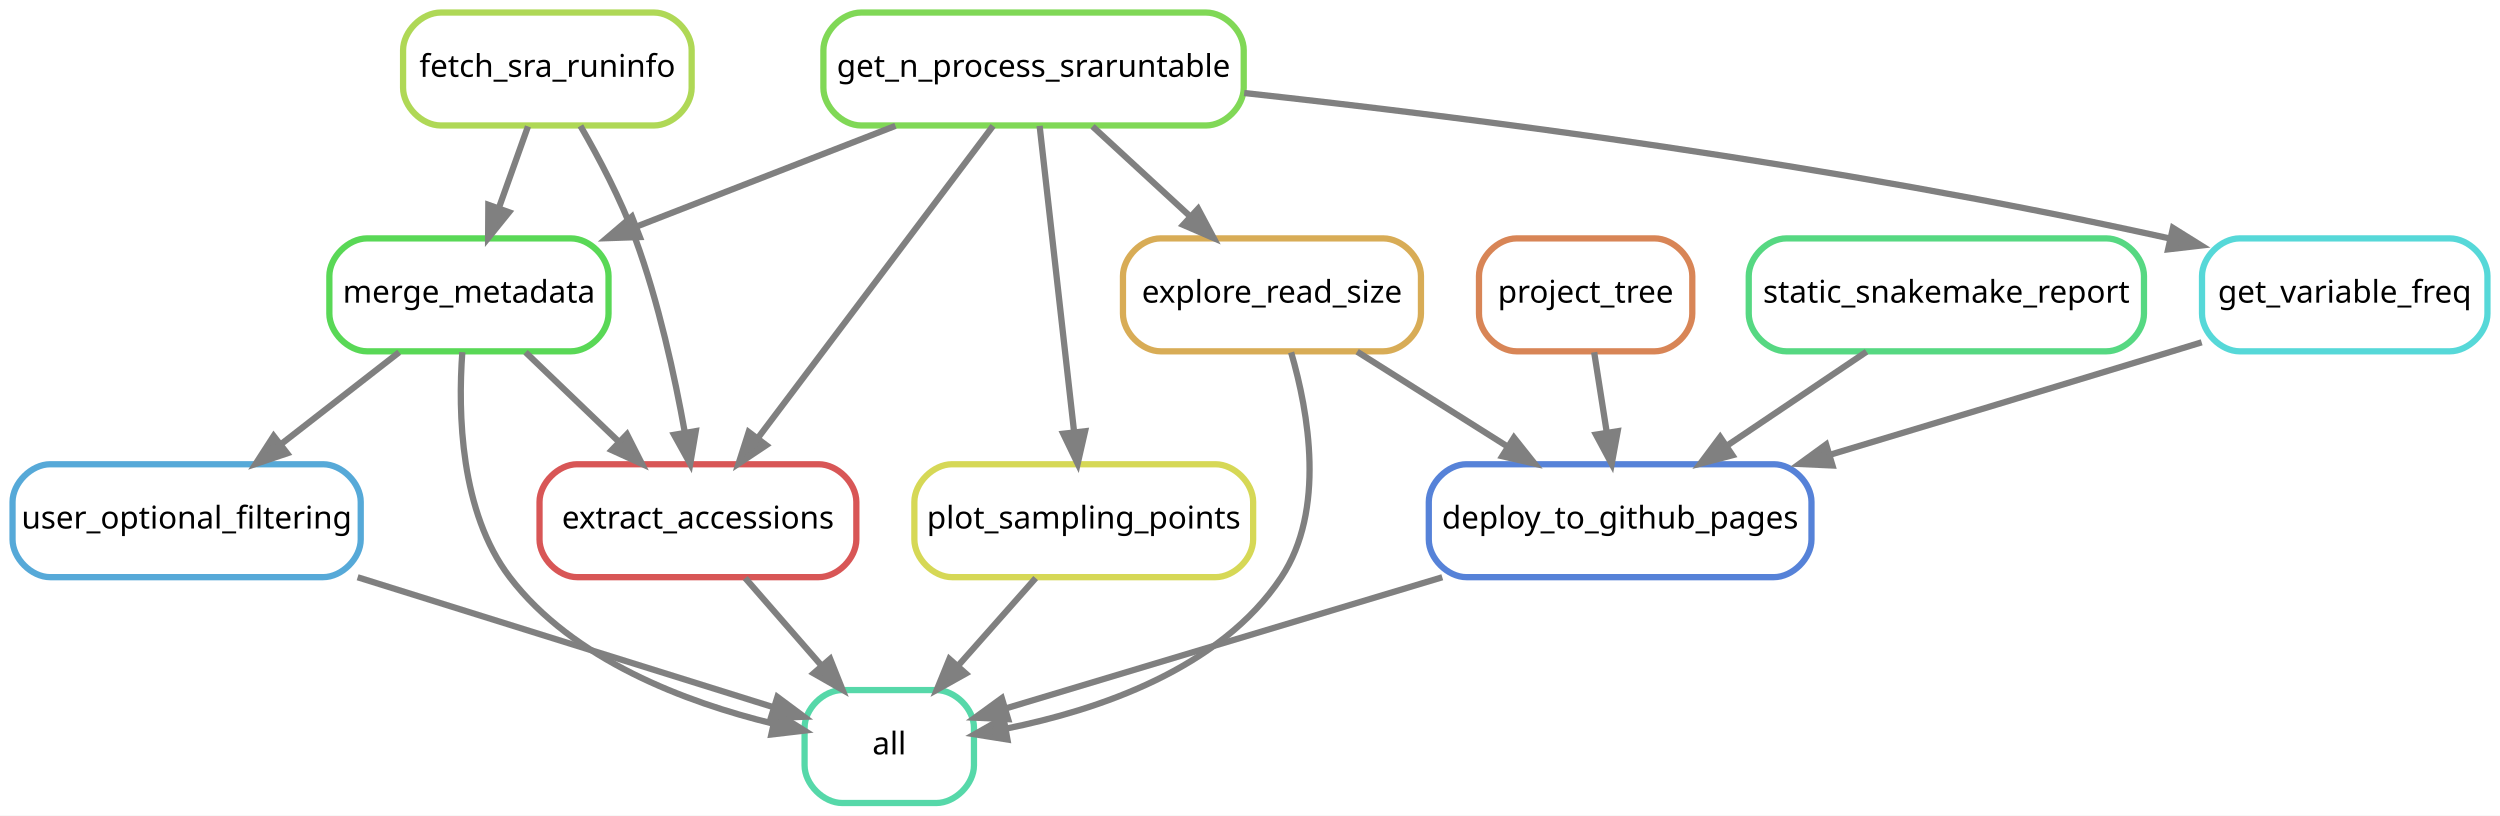
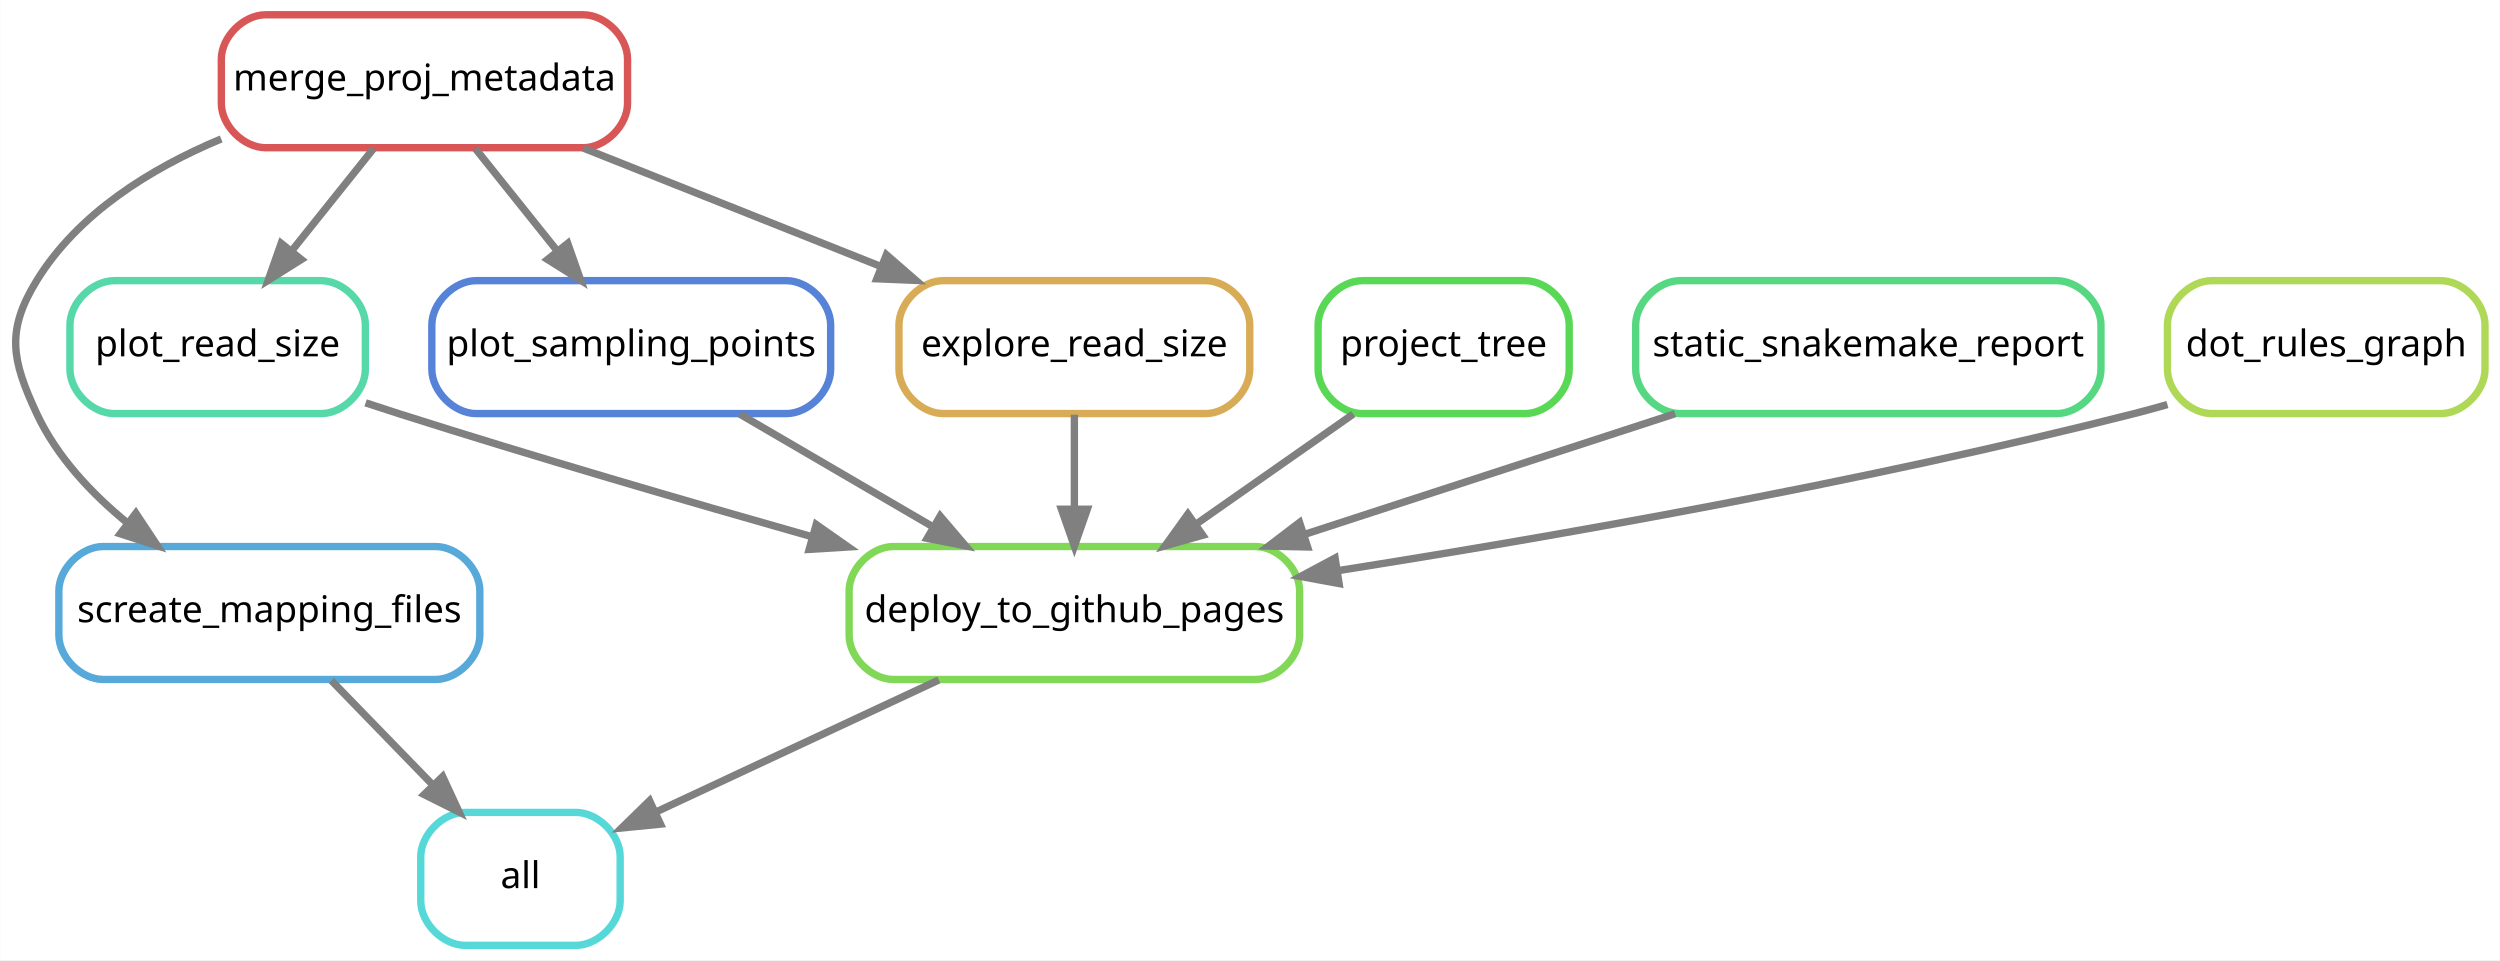
- <svg xmlns="http://www.w3.org/2000/svg" width="797pt" height="260pt" viewBox="0.00 0.00 797.00 260.00">
+ <svg xmlns="http://www.w3.org/2000/svg" width="677pt" height="260pt" viewBox="0.00 0.00 676.88 260.00">
  <g id="graph0" class="graph" transform="scale(1 1) rotate(0) translate(4 256)">
-     <polygon fill="white" stroke="none" points="-4,4 -4,-256 793,-256 793,4 -4,4" />
+     <polygon fill="white" stroke="none" points="-4,4 -4,-256 672.88,-256 672.88,4 -4,4" />
    <g id="node1" class="node">
-       <path fill="none" stroke="#56d8a9" stroke-width="2" d="M294.5,-36C294.5,-36 264.5,-36 264.5,-36 258.5,-36 252.5,-30 252.5,-24 252.5,-24 252.5,-12 252.5,-12 252.5,-6 258.5,0 264.5,0 264.5,0 294.5,0 294.5,0 300.5,0 306.5,-6 306.5,-12 306.5,-12 306.5,-24 306.5,-24 306.5,-30 300.5,-36 294.5,-36" />
-       <text text-anchor="middle" x="279.5" y="-15.5" font-family="sans" font-size="10.00">all</text>
+       <path fill="none" stroke="#56d8d8" stroke-width="2" d="M151.88,-36C151.88,-36 121.88,-36 121.88,-36 115.88,-36 109.88,-30 109.88,-24 109.88,-24 109.88,-12 109.88,-12 109.88,-6 115.88,0 121.88,0 121.88,0 151.88,0 151.88,0 157.88,0 163.88,-6 163.88,-12 163.88,-12 163.88,-24 163.88,-24 163.88,-30 157.88,-36 151.88,-36" />
+       <text text-anchor="middle" x="136.88" y="-15.5" font-family="sans" font-size="10.00">all</text>
    </g>
    <g id="node2" class="node">
-       <path fill="none" stroke="#56a9d8" stroke-width="2" d="M99,-108C99,-108 12,-108 12,-108 6,-108 0,-102 0,-96 0,-96 0,-84 0,-84 0,-78 6,-72 12,-72 12,-72 99,-72 99,-72 105,-72 111,-78 111,-84 111,-84 111,-96 111,-96 111,-102 105,-108 99,-108" />
-       <text text-anchor="middle" x="55.5" y="-87.5" font-family="sans" font-size="10.00">user_optional_filtering</text>
+       <path fill="none" stroke="#56a9d8" stroke-width="2" d="M113.88,-108C113.88,-108 23.88,-108 23.88,-108 17.88,-108 11.88,-102 11.88,-96 11.88,-96 11.88,-84 11.88,-84 11.88,-78 17.88,-72 23.88,-72 23.88,-72 113.88,-72 113.88,-72 119.88,-72 125.88,-78 125.88,-84 125.88,-84 125.88,-96 125.88,-96 125.88,-102 119.88,-108 113.88,-108" />
+       <text text-anchor="middle" x="68.88" y="-87.5" font-family="sans" font-size="10.00">screate_mapping_files</text>
+     </g>
+     <g id="edge2" class="edge">
+       <path fill="none" stroke="grey" stroke-width="2" d="M85.69,-71.7C94.01,-63.14 104.19,-52.66 113.27,-43.3" />
+       <polygon fill="grey" stroke="grey" stroke-width="2" points="115.81,-45.72 120.27,-36.1 110.79,-40.84 115.81,-45.72" />
+     </g>
+     <g id="node3" class="node">
+       <path fill="none" stroke="#d85656" stroke-width="2" d="M153.88,-252C153.88,-252 67.88,-252 67.88,-252 61.88,-252 55.88,-246 55.88,-240 55.88,-240 55.88,-228 55.88,-228 55.88,-222 61.88,-216 67.88,-216 67.88,-216 153.88,-216 153.88,-216 159.88,-216 165.88,-222 165.88,-228 165.88,-228 165.88,-240 165.88,-240 165.88,-246 159.88,-252 153.88,-252" />
+       <text text-anchor="middle" x="110.88" y="-231.5" font-family="sans" font-size="10.00">merge_proj_metadata</text>
+     </g>
+     <g id="edge3" class="edge">
+       <path fill="none" stroke="grey" stroke-width="2" d="M55.84,-218.38C36.61,-210.34 17.06,-198.17 5.88,-180 -2.5,-166.37 -0.87,-158.51 5.88,-144 11.31,-132.34 20.7,-122.34 30.6,-114.26" />
+       <polygon fill="grey" stroke="grey" stroke-width="2" points="32.73,-117.03 38.58,-108.2 28.5,-111.45 32.73,-117.03" />
+     </g>
+     <g id="node7" class="node">
+       <path fill="none" stroke="#56d8a9" stroke-width="2" d="M82.88,-180C82.88,-180 26.88,-180 26.88,-180 20.88,-180 14.88,-174 14.88,-168 14.88,-168 14.88,-156 14.88,-156 14.88,-150 20.88,-144 26.88,-144 26.88,-144 82.88,-144 82.88,-144 88.88,-144 94.88,-150 94.88,-156 94.88,-156 94.88,-168 94.88,-168 94.88,-174 88.88,-180 82.88,-180" />
+       <text text-anchor="middle" x="54.88" y="-159.5" font-family="sans" font-size="10.00">plot_read_size</text>
+     </g>
+     <g id="edge10" class="edge">
+       <path fill="none" stroke="grey" stroke-width="2" d="M97.04,-215.7C90.39,-207.39 82.3,-197.28 74.99,-188.14" />
+       <polygon fill="grey" stroke="grey" stroke-width="2" points="77.54,-185.73 68.56,-180.1 72.08,-190.1 77.54,-185.73" />
+     </g>
+     <g id="node8" class="node">
+       <path fill="none" stroke="#5682d8" stroke-width="2" d="M208.88,-180C208.88,-180 124.88,-180 124.88,-180 118.88,-180 112.88,-174 112.88,-168 112.88,-168 112.88,-156 112.88,-156 112.88,-150 118.88,-144 124.88,-144 124.88,-144 208.88,-144 208.88,-144 214.88,-144 220.88,-150 220.88,-156 220.88,-156 220.88,-168 220.88,-168 220.88,-174 214.88,-180 208.88,-180" />
+       <text text-anchor="middle" x="166.88" y="-159.5" font-family="sans" font-size="10.00">plot_sampling_points</text>
+     </g>
+     <g id="edge11" class="edge">
+       <path fill="none" stroke="grey" stroke-width="2" d="M124.72,-215.7C131.37,-207.39 139.46,-197.28 146.77,-188.14" />
+       <polygon fill="grey" stroke="grey" stroke-width="2" points="149.68,-190.1 153.2,-180.1 144.22,-185.73 149.68,-190.1" />
+     </g>
+     <g id="node10" class="node">
+       <path fill="none" stroke="#d8ac56" stroke-width="2" d="M322.38,-180C322.38,-180 251.38,-180 251.38,-180 245.38,-180 239.38,-174 239.38,-168 239.38,-168 239.38,-156 239.38,-156 239.38,-150 245.38,-144 251.38,-144 251.38,-144 322.38,-144 322.38,-144 328.38,-144 334.38,-150 334.38,-156 334.38,-156 334.38,-168 334.38,-168 334.38,-174 328.38,-180 322.38,-180" />
+       <text text-anchor="middle" x="286.88" y="-159.5" font-family="sans" font-size="10.00">explore_read_size</text>
+     </g>
+     <g id="edge12" class="edge">
+       <path fill="none" stroke="grey" stroke-width="2" d="M153.94,-215.88C178.21,-206.22 208.72,-194.09 234.39,-183.88" />
+       <polygon fill="grey" stroke="grey" stroke-width="2" points="235.97,-187.02 243.97,-180.07 233.38,-180.51 235.97,-187.02" />
+     </g>
+     <g id="node4" class="node">
+       <path fill="none" stroke="#80d856" stroke-width="2" d="M335.88,-108C335.88,-108 237.88,-108 237.88,-108 231.88,-108 225.88,-102 225.88,-96 225.88,-96 225.88,-84 225.88,-84 225.88,-78 231.88,-72 237.88,-72 237.88,-72 335.88,-72 335.88,-72 341.88,-72 347.88,-78 347.88,-84 347.88,-84 347.88,-96 347.88,-96 347.88,-102 341.88,-108 335.88,-108" />
+       <text text-anchor="middle" x="286.88" y="-87.5" font-family="sans" font-size="10.00">deploy_to_github_pages</text>
+     </g>
+     <g id="edge1" class="edge">
+       <path fill="none" stroke="grey" stroke-width="2" d="M250.19,-71.88C226.86,-60.99 196.78,-46.95 173.47,-36.07" />
+       <polygon fill="grey" stroke="grey" stroke-width="2" points="174.8,-32.83 164.26,-31.78 171.84,-39.18 174.8,-32.83" />
+     </g>
+     <g id="node5" class="node">
+       <path fill="none" stroke="#59d856" stroke-width="2" d="M408.88,-180C408.88,-180 364.88,-180 364.88,-180 358.88,-180 352.88,-174 352.88,-168 352.88,-168 352.88,-156 352.88,-156 352.88,-150 358.88,-144 364.88,-144 364.88,-144 408.88,-144 408.88,-144 414.88,-144 420.88,-150 420.88,-156 420.88,-156 420.88,-168 420.88,-168 420.88,-174 414.88,-180 408.88,-180" />
+       <text text-anchor="middle" x="386.88" y="-159.5" font-family="sans" font-size="10.00">project_tree</text>
    </g>
    <g id="edge5" class="edge">
-       <path fill="none" stroke="grey" stroke-width="2" d="M110.01,-71.97C151.2,-59.09 206.63,-41.77 242.71,-30.5" />
-       <polygon fill="grey" stroke="grey" stroke-width="2" points="243.84,-33.81 252.34,-27.49 241.75,-27.13 243.84,-33.81" />
+       <path fill="none" stroke="grey" stroke-width="2" d="M362.42,-143.88C349.59,-134.89 333.68,-123.76 319.79,-114.03" />
+       <polygon fill="grey" stroke="grey" stroke-width="2" points="321.64,-111.06 311.44,-108.19 317.62,-116.79 321.64,-111.06" />
    </g>
-     <g id="node3" class="node">
-       <path fill="none" stroke="#59d856" stroke-width="2" d="M178,-180C178,-180 113,-180 113,-180 107,-180 101,-174 101,-168 101,-168 101,-156 101,-156 101,-150 107,-144 113,-144 113,-144 178,-144 178,-144 184,-144 190,-150 190,-156 190,-156 190,-168 190,-168 190,-174 184,-180 178,-180" />
-       <text text-anchor="middle" x="145.5" y="-159.5" font-family="sans" font-size="10.00">merge_metadata</text>
+     <g id="node6" class="node">
+       <path fill="none" stroke="#56d882" stroke-width="2" d="M552.88,-180C552.88,-180 450.88,-180 450.88,-180 444.88,-180 438.88,-174 438.88,-168 438.88,-168 438.88,-156 438.88,-156 438.88,-150 444.88,-144 450.88,-144 450.88,-144 552.88,-144 552.88,-144 558.88,-144 564.88,-150 564.88,-156 564.88,-156 564.88,-168 564.88,-168 564.88,-174 558.88,-180 552.88,-180" />
+       <text text-anchor="middle" x="501.88" y="-159.5" font-family="sans" font-size="10.00">static_snakemake_report</text>
+     </g>
+     <g id="edge6" class="edge">
+       <path fill="none" stroke="grey" stroke-width="2" d="M449.56,-143.97C419.26,-134.1 380.93,-121.62 349.09,-111.25" />
+       <polygon fill="grey" stroke="grey" stroke-width="2" points="350.03,-107.88 339.44,-108.11 347.86,-114.53 350.03,-107.88" />
+     </g>
+     <g id="edge7" class="edge">
+       <path fill="none" stroke="grey" stroke-width="2" d="M94.94,-146.91C97.96,-145.91 100.96,-144.93 103.88,-144 140.6,-132.32 181.8,-120.3 215.8,-110.66" />
+       <polygon fill="grey" stroke="grey" stroke-width="2" points="216.97,-113.96 225.64,-107.88 215.07,-107.23 216.97,-113.96" />
+     </g>
+     <g id="edge9" class="edge">
+       <path fill="none" stroke="grey" stroke-width="2" d="M196.24,-143.88C211.93,-134.72 231.44,-123.34 248.34,-113.48" />
+       <polygon fill="grey" stroke="grey" stroke-width="2" points="250.54,-116.25 257.41,-108.19 247.01,-110.21 250.54,-116.25" />
+     </g>
+     <g id="node9" class="node">
+       <path fill="none" stroke="#afd856" stroke-width="2" d="M656.88,-180C656.88,-180 594.88,-180 594.88,-180 588.88,-180 582.88,-174 582.88,-168 582.88,-168 582.88,-156 582.88,-156 582.88,-150 588.88,-144 594.88,-144 594.88,-144 656.88,-144 656.88,-144 662.88,-144 668.88,-150 668.88,-156 668.88,-156 668.88,-168 668.88,-168 668.88,-174 662.88,-180 656.88,-180" />
+       <text text-anchor="middle" x="625.88" y="-159.5" font-family="sans" font-size="10.00">dot_rules_graph</text>
    </g>
    <g id="edge4" class="edge">
-       <path fill="none" stroke="grey" stroke-width="2" d="M143.39,-143.73C141.97,-124.29 142.69,-92.74 158.5,-72 178.66,-45.56 214.79,-32.07 242.34,-25.34" />
-       <polygon fill="grey" stroke="grey" stroke-width="2" points="243.44,-28.68 252.43,-23.08 241.91,-21.85 243.44,-28.68" />
-     </g>
-     <g id="edge7" class="edge">
-       <path fill="none" stroke="grey" stroke-width="2" d="M123.25,-143.7C111.92,-134.88 97.97,-124.03 85.68,-114.47" />
-       <polygon fill="grey" stroke="grey" stroke-width="2" points="87.53,-111.48 77.49,-108.1 83.24,-117.01 87.53,-111.48" />
-     </g>
-     <g id="node6" class="node">
-       <path fill="none" stroke="#d85656" stroke-width="2" d="M257,-108C257,-108 180,-108 180,-108 174,-108 168,-102 168,-96 168,-96 168,-84 168,-84 168,-78 174,-72 180,-72 180,-72 257,-72 257,-72 263,-72 269,-78 269,-84 269,-84 269,-96 269,-96 269,-102 263,-108 257,-108" />
-       <text text-anchor="middle" x="218.5" y="-87.5" font-family="sans" font-size="10.00">extract_accessions</text>
-     </g>
-     <g id="edge12" class="edge">
-       <path fill="none" stroke="grey" stroke-width="2" d="M163.54,-143.7C172.56,-135.05 183.62,-124.45 193.44,-115.03" />
-       <polygon fill="grey" stroke="grey" stroke-width="2" points="195.87,-117.55 200.66,-108.1 191.02,-112.5 195.87,-117.55" />
-     </g>
-     <g id="node4" class="node">
-       <path fill="none" stroke="#80d856" stroke-width="2" d="M380.5,-252C380.5,-252 270.5,-252 270.5,-252 264.5,-252 258.5,-246 258.5,-240 258.5,-240 258.5,-228 258.5,-228 258.5,-222 264.5,-216 270.5,-216 270.5,-216 380.5,-216 380.5,-216 386.5,-216 392.5,-222 392.5,-228 392.5,-228 392.5,-240 392.5,-240 392.5,-246 386.5,-252 380.5,-252" />
-       <text text-anchor="middle" x="325.5" y="-231.5" font-family="sans" font-size="10.00">get_n_process_sraruntable</text>
-     </g>
-     <g id="edge9" class="edge">
-       <path fill="none" stroke="grey" stroke-width="2" d="M281.47,-215.88C256.53,-206.18 225.16,-193.98 198.84,-183.74" />
-       <polygon fill="grey" stroke="grey" stroke-width="2" points="199.98,-180.43 189.39,-180.07 197.44,-186.95 199.98,-180.43" />
-     </g>
-     <g id="edge11" class="edge">
-       <path fill="none" stroke="grey" stroke-width="2" d="M312.59,-215.87C293.96,-191.14 259.37,-145.24 237.72,-116.51" />
-       <polygon fill="grey" stroke="grey" stroke-width="2" points="240.27,-114.07 231.45,-108.19 234.68,-118.28 240.27,-114.07" />
-     </g>
-     <g id="node7" class="node">
-       <path fill="none" stroke="#d8ac56" stroke-width="2" d="M437,-180C437,-180 366,-180 366,-180 360,-180 354,-174 354,-168 354,-168 354,-156 354,-156 354,-150 360,-144 366,-144 366,-144 437,-144 437,-144 443,-144 449,-150 449,-156 449,-156 449,-168 449,-168 449,-174 443,-180 437,-180" />
-       <text text-anchor="middle" x="401.5" y="-159.5" font-family="sans" font-size="10.00">explore_read_size</text>
-     </g>
-     <g id="edge13" class="edge">
-       <path fill="none" stroke="grey" stroke-width="2" d="M344.29,-215.7C353.67,-207.05 365.18,-196.45 375.41,-187.03" />
-       <polygon fill="grey" stroke="grey" stroke-width="2" points="377.95,-189.45 382.93,-180.1 373.2,-184.3 377.95,-189.45" />
-     </g>
-     <g id="node8" class="node">
-       <path fill="none" stroke="#d6d856" stroke-width="2" d="M383.5,-108C383.5,-108 299.5,-108 299.5,-108 293.5,-108 287.5,-102 287.5,-96 287.5,-96 287.5,-84 287.5,-84 287.5,-78 293.5,-72 299.5,-72 299.5,-72 383.5,-72 383.5,-72 389.5,-72 395.5,-78 395.5,-84 395.5,-84 395.5,-96 395.5,-96 395.5,-102 389.5,-108 383.5,-108" />
-       <text text-anchor="middle" x="341.5" y="-87.5" font-family="sans" font-size="10.00">plot_sampling_points</text>
-     </g>
-     <g id="edge14" class="edge">
-       <path fill="none" stroke="grey" stroke-width="2" d="M327.43,-215.87C330.16,-191.67 335.17,-147.21 338.41,-118.39" />
-       <polygon fill="grey" stroke="grey" stroke-width="2" points="341.92,-118.52 339.56,-108.19 334.97,-117.73 341.92,-118.52" />
-     </g>
-     <g id="node12" class="node">
-       <path fill="none" stroke="#56d8d8" stroke-width="2" d="M777,-180C777,-180 710,-180 710,-180 704,-180 698,-174 698,-168 698,-168 698,-156 698,-156 698,-150 704,-144 710,-144 710,-144 777,-144 777,-144 783,-144 789,-150 789,-156 789,-156 789,-168 789,-168 789,-174 783,-180 777,-180" />
-       <text text-anchor="middle" x="743.5" y="-159.5" font-family="sans" font-size="10.00">get_variable_freq</text>
-     </g>
-     <g id="edge19" class="edge">
-       <path fill="none" stroke="grey" stroke-width="2" d="M392.64,-226.35C463.79,-218.59 579.44,-203.96 687.93,-179.93" />
-       <polygon fill="grey" stroke="grey" stroke-width="2" points="688.74,-183.34 697.73,-177.73 687.2,-176.51 688.74,-183.34" />
-     </g>
-     <g id="node5" class="node">
-       <path fill="none" stroke="#afd856" stroke-width="2" d="M204.5,-252C204.5,-252 136.5,-252 136.5,-252 130.5,-252 124.5,-246 124.5,-240 124.5,-240 124.5,-228 124.5,-228 124.5,-222 130.5,-216 136.5,-216 136.5,-216 204.5,-216 204.5,-216 210.5,-216 216.5,-222 216.5,-228 216.5,-228 216.5,-240 216.5,-240 216.5,-246 210.5,-252 204.5,-252" />
-       <text text-anchor="middle" x="170.5" y="-231.5" font-family="sans" font-size="10.00">fetch_sra_runinfo</text>
+       <path fill="none" stroke="grey" stroke-width="2" d="M582.88,-146.45C579.85,-145.58 576.83,-144.75 573.88,-144 501.27,-125.51 416.79,-110.7 358.37,-101.49" />
+       <polygon fill="grey" stroke="grey" stroke-width="2" points="358.56,-97.97 348.14,-99.89 357.48,-104.89 358.56,-97.97" />
    </g>
    <g id="edge8" class="edge">
-       <path fill="none" stroke="grey" stroke-width="2" d="M164.32,-215.7C161.5,-207.81 158.11,-198.3 154.98,-189.55" />
-       <polygon fill="grey" stroke="grey" stroke-width="2" points="158.27,-188.34 151.61,-180.1 151.68,-190.7 158.27,-188.34" />
-     </g>
-     <g id="edge10" class="edge">
-       <path fill="none" stroke="grey" stroke-width="2" d="M181.04,-215.87C186.89,-205.75 193.89,-192.5 198.5,-180 205.94,-159.85 211.11,-136.07 214.32,-118.16" />
-       <polygon fill="grey" stroke="grey" stroke-width="2" points="217.81,-118.56 216.04,-108.11 210.91,-117.38 217.81,-118.56" />
-     </g>
-     <g id="edge1" class="edge">
-       <path fill="none" stroke="grey" stroke-width="2" d="M233.58,-71.7C240.89,-63.3 249.81,-53.07 257.84,-43.86" />
-       <polygon fill="grey" stroke="grey" stroke-width="2" points="260.66,-45.94 264.59,-36.1 255.39,-41.34 260.66,-45.94" />
-     </g>
-     <g id="edge3" class="edge">
-       <path fill="none" stroke="grey" stroke-width="2" d="M407.61,-143.67C413.2,-124.47 418.67,-93.4 404.5,-72 385.12,-42.73 345.98,-29.58 316.63,-23.7" />
-       <polygon fill="grey" stroke="grey" stroke-width="2" points="317.17,-20.24 306.71,-21.91 315.93,-27.13 317.17,-20.24" />
-     </g>
-     <g id="node9" class="node">
-       <path fill="none" stroke="#5682d8" stroke-width="2" d="M561.5,-108C561.5,-108 463.5,-108 463.5,-108 457.5,-108 451.5,-102 451.5,-96 451.5,-96 451.5,-84 451.5,-84 451.5,-78 457.5,-72 463.5,-72 463.5,-72 561.5,-72 561.5,-72 567.5,-72 573.5,-78 573.5,-84 573.5,-84 573.5,-96 573.5,-96 573.5,-102 567.5,-108 561.5,-108" />
-       <text text-anchor="middle" x="512.5" y="-87.5" font-family="sans" font-size="10.00">deploy_to_github_pages</text>
-     </g>
-     <g id="edge18" class="edge">
-       <path fill="none" stroke="grey" stroke-width="2" d="M428.65,-143.88C443.03,-134.81 460.88,-123.55 476.41,-113.76" />
-       <polygon fill="grey" stroke="grey" stroke-width="2" points="478.65,-116.48 485.24,-108.19 474.92,-110.56 478.65,-116.48" />
-     </g>
-     <g id="edge2" class="edge">
-       <path fill="none" stroke="grey" stroke-width="2" d="M326.17,-71.7C318.74,-63.3 309.68,-53.07 301.52,-43.86" />
-       <polygon fill="grey" stroke="grey" stroke-width="2" points="303.9,-41.27 294.65,-36.1 298.66,-45.91 303.9,-41.27" />
-     </g>
-     <g id="edge6" class="edge">
-       <path fill="none" stroke="grey" stroke-width="2" d="M455.8,-71.97C412.58,-58.98 354.3,-41.47 316.8,-30.21" />
-       <polygon fill="grey" stroke="grey" stroke-width="2" points="317.39,-26.73 306.81,-27.2 315.38,-33.43 317.39,-26.73" />
-     </g>
-     <g id="node10" class="node">
-       <path fill="none" stroke="#d88556" stroke-width="2" d="M523.5,-180C523.5,-180 479.5,-180 479.5,-180 473.5,-180 467.5,-174 467.5,-168 467.5,-168 467.5,-156 467.5,-156 467.5,-150 473.5,-144 479.5,-144 479.5,-144 523.5,-144 523.5,-144 529.5,-144 535.5,-150 535.5,-156 535.5,-156 535.5,-168 535.5,-168 535.5,-174 529.5,-180 523.5,-180" />
-       <text text-anchor="middle" x="501.5" y="-159.5" font-family="sans" font-size="10.00">project_tree</text>
-     </g>
-     <g id="edge16" class="edge">
-       <path fill="none" stroke="grey" stroke-width="2" d="M504.22,-143.7C505.43,-135.98 506.89,-126.71 508.24,-118.11" />
-       <polygon fill="grey" stroke="grey" stroke-width="2" points="511.72,-118.53 509.81,-108.1 504.8,-117.44 511.72,-118.53" />
-     </g>
-     <g id="node11" class="node">
-       <path fill="none" stroke="#56d882" stroke-width="2" d="M667.5,-180C667.5,-180 565.5,-180 565.5,-180 559.5,-180 553.5,-174 553.5,-168 553.5,-168 553.5,-156 553.5,-156 553.5,-150 559.5,-144 565.5,-144 565.5,-144 667.5,-144 667.5,-144 673.5,-144 679.5,-150 679.5,-156 679.5,-156 679.5,-168 679.5,-168 679.5,-174 673.5,-180 667.5,-180" />
-       <text text-anchor="middle" x="616.5" y="-159.5" font-family="sans" font-size="10.00">static_snakemake_report</text>
-     </g>
-     <g id="edge15" class="edge">
-       <path fill="none" stroke="grey" stroke-width="2" d="M591.06,-143.88C577.71,-134.89 561.18,-123.76 546.72,-114.03" />
-       <polygon fill="grey" stroke="grey" stroke-width="2" points="548.29,-110.87 538.04,-108.19 544.38,-116.68 548.29,-110.87" />
-     </g>
-     <g id="edge17" class="edge">
-       <path fill="none" stroke="grey" stroke-width="2" d="M697.89,-146.87C694.71,-145.9 691.56,-144.93 688.5,-144 652.54,-133.03 612.4,-120.93 579.55,-111.07" />
-       <polygon fill="grey" stroke="grey" stroke-width="2" points="580.19,-107.6 569.6,-108.08 578.17,-114.31 580.19,-107.6" />
+       <path fill="none" stroke="grey" stroke-width="2" d="M286.88,-143.7C286.88,-135.98 286.88,-126.71 286.88,-118.11" />
+       <polygon fill="grey" stroke="grey" stroke-width="2" points="290.38,-118.1 286.88,-108.1 283.38,-118.1 290.38,-118.1" />
    </g>
  </g>
</svg>
